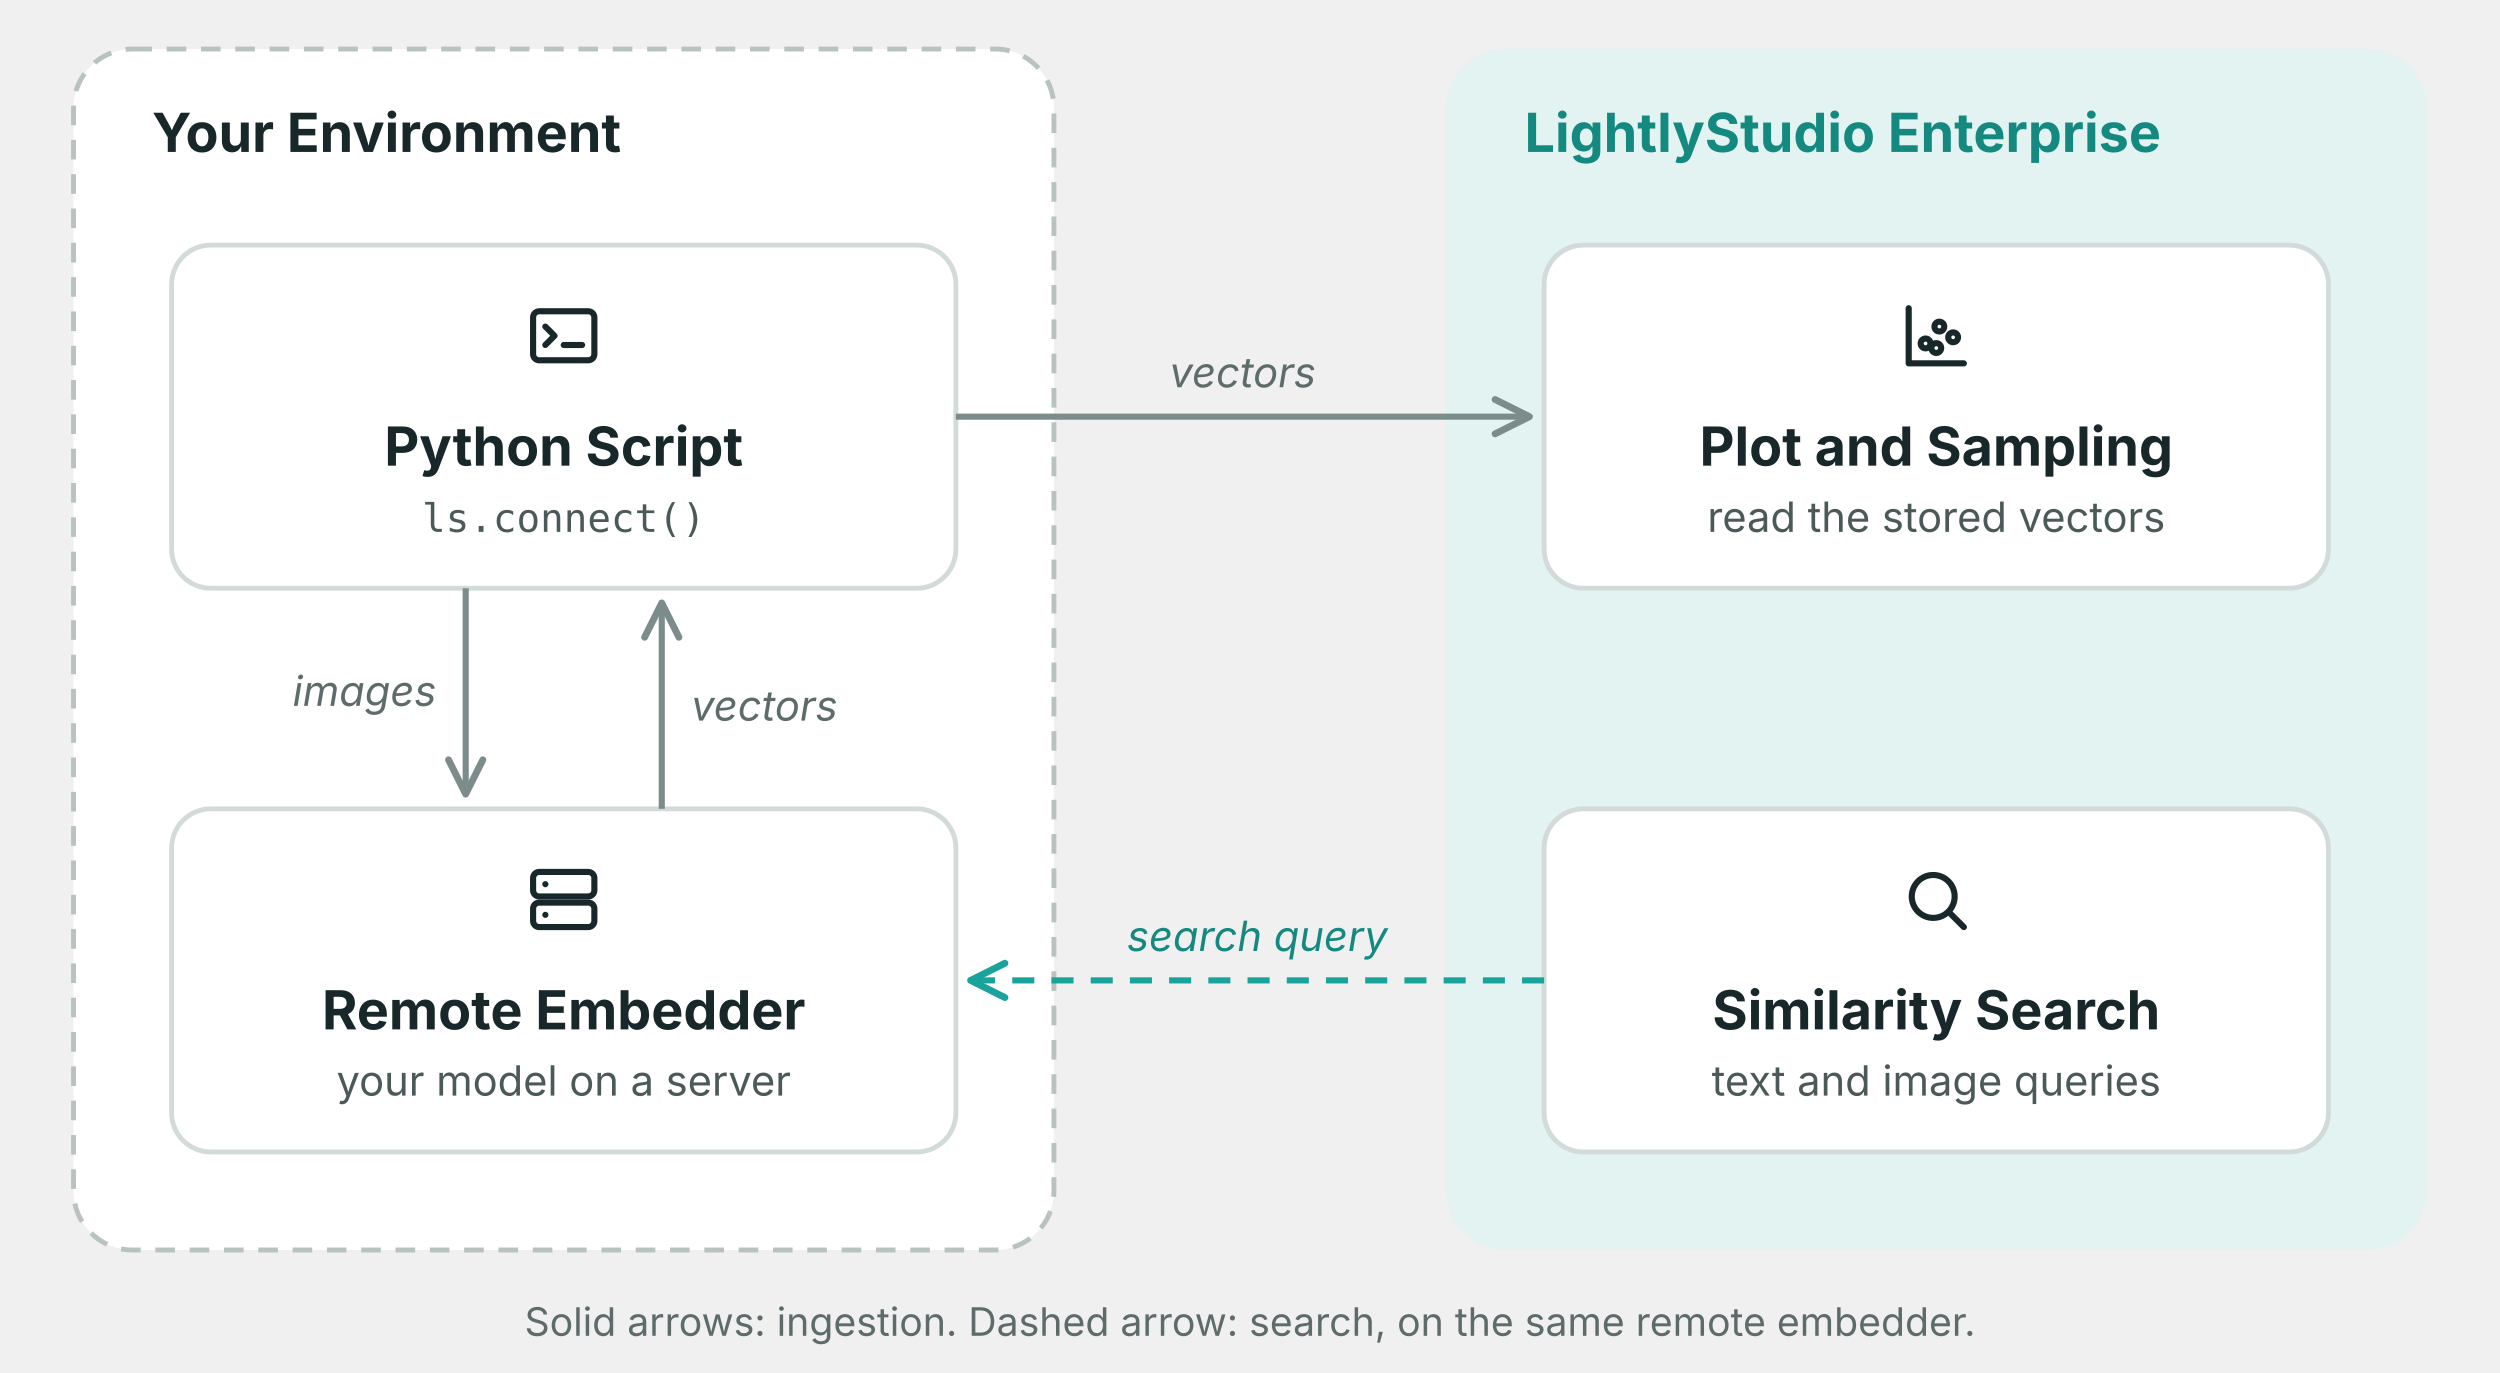
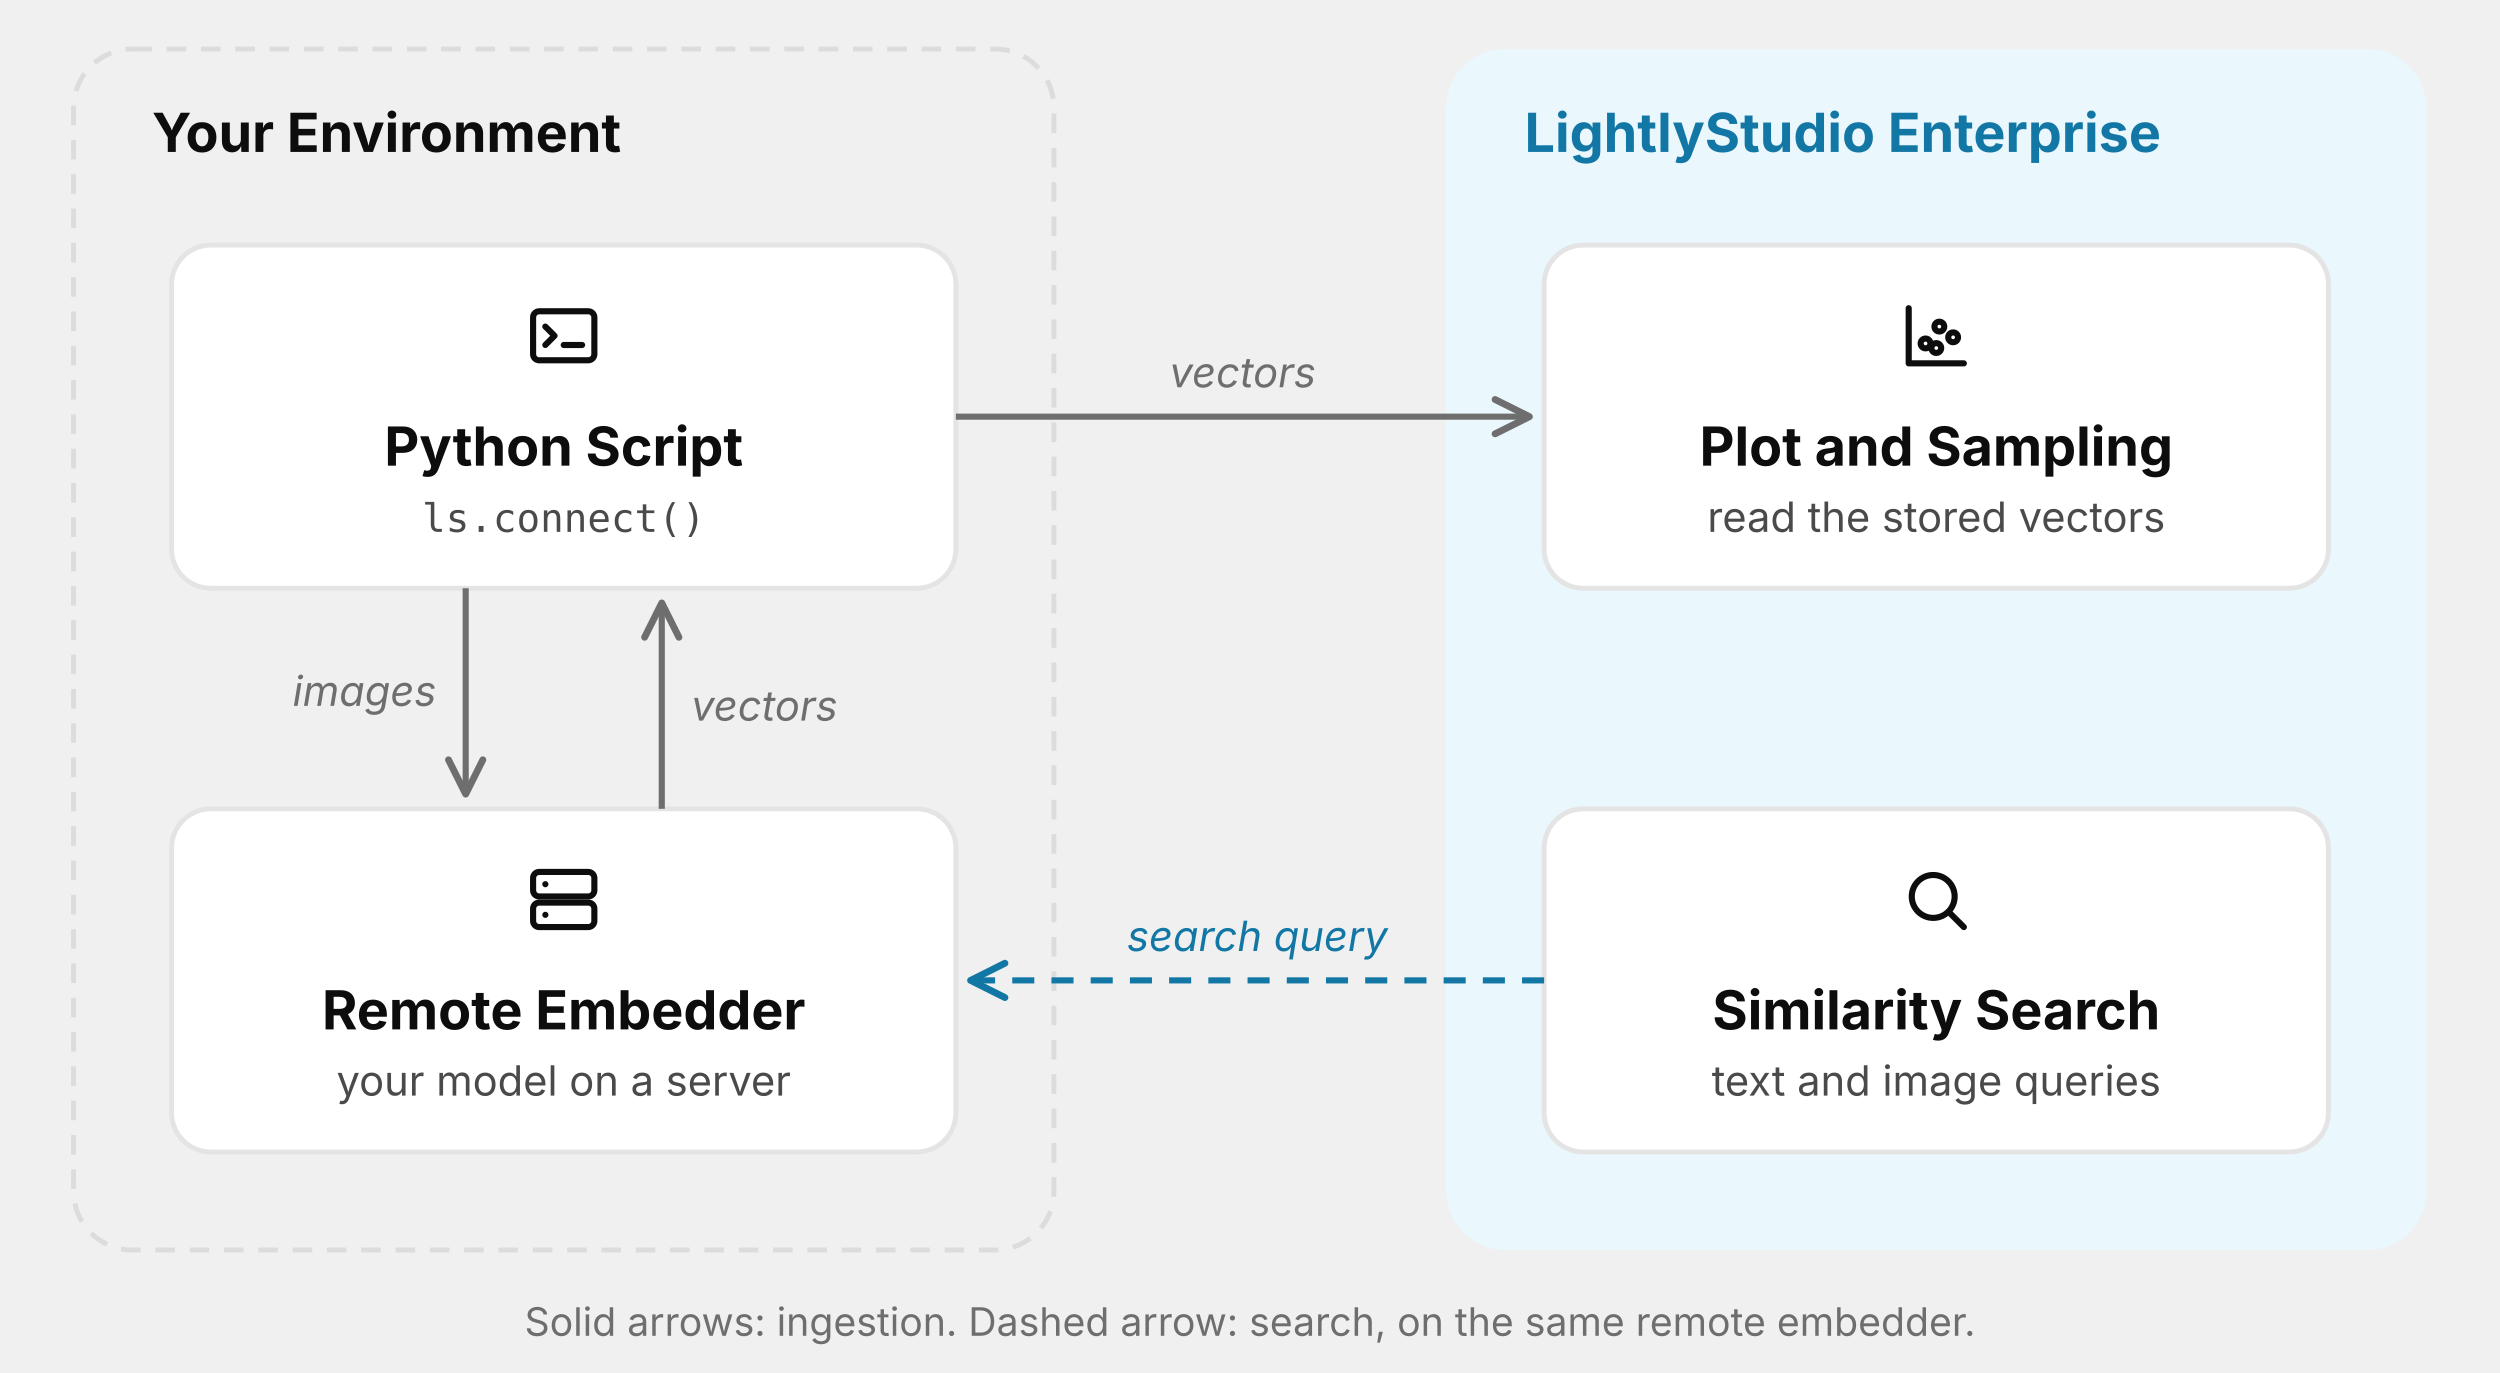
<svg xmlns="http://www.w3.org/2000/svg" viewBox="0 0 1020 560" role="img" aria-labelledby="title desc">
  <defs>
    <style>
-       .panel-env { fill: #ffffff; stroke: #b8c2c1; stroke-width: 2; stroke-dasharray: 8 6; }
-       .panel-ls { fill: #e3f3f2; }
-       .panel-title { fill: #17272a; font-family: -apple-system, "Segoe UI", Inter, Arial, sans-serif; font-size: 22px; font-weight: 700; }
-       .panel-title-ls { fill: #14897f; font-family: -apple-system, "Segoe UI", Inter, Arial, sans-serif; font-size: 22px; font-weight: 700; }
-       .card { fill: #ffffff; stroke: #d3dbda; stroke-width: 2; }
-       .card-off { fill: #f3f6f6; stroke: #b8c2c1; stroke-width: 2; stroke-dasharray: 7 5; }
-       .icon-off { fill: none; stroke: #9aa6a5; stroke-width: 2; stroke-linecap: round; stroke-linejoin: round; }
-       .title-off { fill: #8a9796; font-family: -apple-system, "Segoe UI", Inter, Arial, sans-serif; font-size: 22px; font-weight: 700; }
-       .icon { fill: none; stroke: #17272a; stroke-width: 2; stroke-linecap: round; stroke-linejoin: round; }
-       .title { fill: #17272a; font-family: -apple-system, "Segoe UI", Inter, Arial, sans-serif; font-size: 22px; font-weight: 700; }
-       .sub { fill: #4b5a59; font-family: -apple-system, "Segoe UI", Inter, Arial, sans-serif; font-size: 17px; }
-       .mono { fill: #4b5a59; font-family: "SF Mono", Menlo, Consolas, monospace; font-size: 16px; }
-       .edge { stroke: #7c8c8a; stroke-width: 2.5; fill: none; }
-       .edge-search { stroke: #1aa39a; stroke-width: 2.5; stroke-dasharray: 9 7; fill: none; }
-       .edge-label { fill: #5d6b6a; font-family: -apple-system, "Segoe UI", Inter, Arial, sans-serif; font-size: 17px; font-style: italic; }
-       .edge-label-search { fill: #14897f; font-family: -apple-system, "Segoe UI", Inter, Arial, sans-serif; font-size: 17px; font-style: italic; }
-       .caption { fill: #5d6b6a; font-family: -apple-system, "Segoe UI", Inter, Arial, sans-serif; font-size: 16px; }
+       .panel-env { fill: none; stroke: #dcdcdc; stroke-width: 2; stroke-dasharray: 8 6; }
+       .panel-ls { fill: #eaf7fd; }
+       .panel-title { fill: #0d0d0d; font-family: -apple-system, "Segoe UI", Inter, Arial, sans-serif; font-size: 22px; font-weight: 700; }
+       .panel-title-ls { fill: #1277a5; font-family: -apple-system, "Segoe UI", Inter, Arial, sans-serif; font-size: 22px; font-weight: 700; }
+       .card { fill: #ffffff; stroke: #e4e4e4; stroke-width: 2; }
+       .card-off { fill: #fafafa; stroke: #dcdcdc; stroke-width: 2; stroke-dasharray: 7 5; }
+       .icon { fill: none; stroke: #0d0d0d; stroke-width: 2; stroke-linecap: round; stroke-linejoin: round; }
+       .icon-off { fill: none; stroke: #a3a3a3; stroke-width: 2; stroke-linecap: round; stroke-linejoin: round; }
+       .title { fill: #0d0d0d; font-family: -apple-system, "Segoe UI", Inter, Arial, sans-serif; font-size: 22px; font-weight: 700; }
+       .title-off { fill: #a3a3a3; font-family: -apple-system, "Segoe UI", Inter, Arial, sans-serif; font-size: 22px; font-weight: 700; }
+       .sub { fill: #4a4a4a; font-family: -apple-system, "Segoe UI", Inter, Arial, sans-serif; font-size: 17px; }
+       .mono { fill: #4a4a4a; font-family: "SF Mono", Menlo, Consolas, monospace; font-size: 16px; }
+       .edge { stroke: #6e6e6e; stroke-width: 2.5; fill: none; }
+       .edge-search { stroke: #1277a5; stroke-width: 2.5; stroke-dasharray: 9 7; fill: none; }
+       .edge-label { fill: #6e6e6e; font-family: -apple-system, "Segoe UI", Inter, Arial, sans-serif; font-size: 17px; font-style: italic; }
+       .edge-label-search { fill: #1277a5; font-family: -apple-system, "Segoe UI", Inter, Arial, sans-serif; font-size: 17px; font-style: italic; }
+       .caption { fill: #6e6e6e; font-family: -apple-system, "Segoe UI", Inter, Arial, sans-serif; font-size: 16px; }
    </style>
    <marker id="arrow" viewBox="0 0 10 10" refX="9" refY="5" markerWidth="7" markerHeight="7" orient="auto-start-reverse">
-       <path d="M 1 1 L 9 5 L 1 9" fill="none" stroke="#7c8c8a" stroke-width="1.6" stroke-linecap="round" stroke-linejoin="round" />
+       <path d="M 1 1 L 9 5 L 1 9" fill="none" stroke="#6e6e6e" stroke-width="1.6" stroke-linecap="round" stroke-linejoin="round" />
    </marker>
    <marker id="arrow-search" viewBox="0 0 10 10" refX="9" refY="5" markerWidth="7" markerHeight="7" orient="auto-start-reverse">
-       <path d="M 1 1 L 9 5 L 1 9" fill="none" stroke="#1aa39a" stroke-width="1.6" stroke-linecap="round" stroke-linejoin="round" />
+       <path d="M 1 1 L 9 5 L 1 9" fill="none" stroke="#1277a5" stroke-width="1.6" stroke-linecap="round" stroke-linejoin="round" />
    </marker>
  </defs>
  <rect class="panel-env" x="30" y="20" width="400" height="490" rx="24" />
  <text class="panel-title" x="62" y="62">Your Environment</text>
  <rect class="panel-ls" x="590" y="20" width="400" height="490" rx="24" />
  <text class="panel-title-ls" x="622" y="62">LightlyStudio Enterprise</text>
  <g>
    <rect class="card" x="70" y="100" width="320" height="140" rx="16" />
    <g class="icon" transform="translate(215 122) scale(1.25)">
      <rect x="2" y="4" width="20" height="16" rx="2" />
      <path d="m6 9 3 3-3 3" />
      <path d="M12 15h6" />
    </g>
    <text class="title" x="230" y="190" text-anchor="middle">Python Script</text>
    <text class="mono" x="230" y="217" text-anchor="middle">ls.connect()</text>
  </g>
  <g>
    <rect class="card" x="70" y="330" width="320" height="140" rx="16" />
    <g class="icon" transform="translate(215 352) scale(1.25)">
      <rect x="2" y="3" width="20" height="8" rx="2" />
      <rect x="2" y="13" width="20" height="8" rx="2" />
      <path d="M6 7h.01" />
      <path d="M6 17h.01" />
    </g>
    <text class="title" x="230" y="420" text-anchor="middle">Remote Embedder</text>
    <text class="sub" x="230" y="447" text-anchor="middle">your model on a server</text>
  </g>
  <g>
    <rect class="card" x="630" y="100" width="320" height="140" rx="16" />
    <g class="icon" transform="translate(775 122) scale(1.25)">
      <path d="M3 3v18h18" />
      <circle cx="8.5" cy="14.5" r="1.6" />
      <circle cx="13" cy="9" r="1.6" />
      <circle cx="17.5" cy="12.5" r="1.6" />
      <circle cx="12" cy="16" r="1.6" />
    </g>
    <text class="title" x="790" y="190" text-anchor="middle">Plot and Sampling</text>
    <text class="sub" x="790" y="217" text-anchor="middle">read the stored vectors</text>
  </g>
  <g>
    <rect class="card" x="630" y="330" width="320" height="140" rx="16" />
    <g class="icon" transform="translate(775 352) scale(1.25)">
      <circle cx="11" cy="11" r="7" />
      <path d="m21 21-4.3-4.3" />
    </g>
    <text class="title" x="790" y="420" text-anchor="middle">Similarity Search</text>
    <text class="sub" x="790" y="447" text-anchor="middle">text and image queries</text>
  </g>
  <line class="edge" x1="190" y1="240" x2="190" y2="324" marker-end="url(#arrow)" />
  <text class="edge-label" x="178" y="288" text-anchor="end">images</text>
  <line class="edge" x1="270" y1="330" x2="270" y2="246" marker-end="url(#arrow)" />
  <text class="edge-label" x="282" y="294" text-anchor="start">vectors</text>
  <line class="edge" x1="390" y1="170" x2="624" y2="170" marker-end="url(#arrow)" />
  <text class="edge-label" x="507" y="158" text-anchor="middle">vectors</text>
  <line class="edge-search" x1="630" y1="400" x2="396" y2="400" marker-end="url(#arrow-search)" />
  <text class="edge-label-search" x="513" y="388" text-anchor="middle">search query</text>
  <text class="caption" x="510" y="545" text-anchor="middle">Solid arrows: ingestion. Dashed arrow: search, on the same remote embedder.</text>
</svg>
